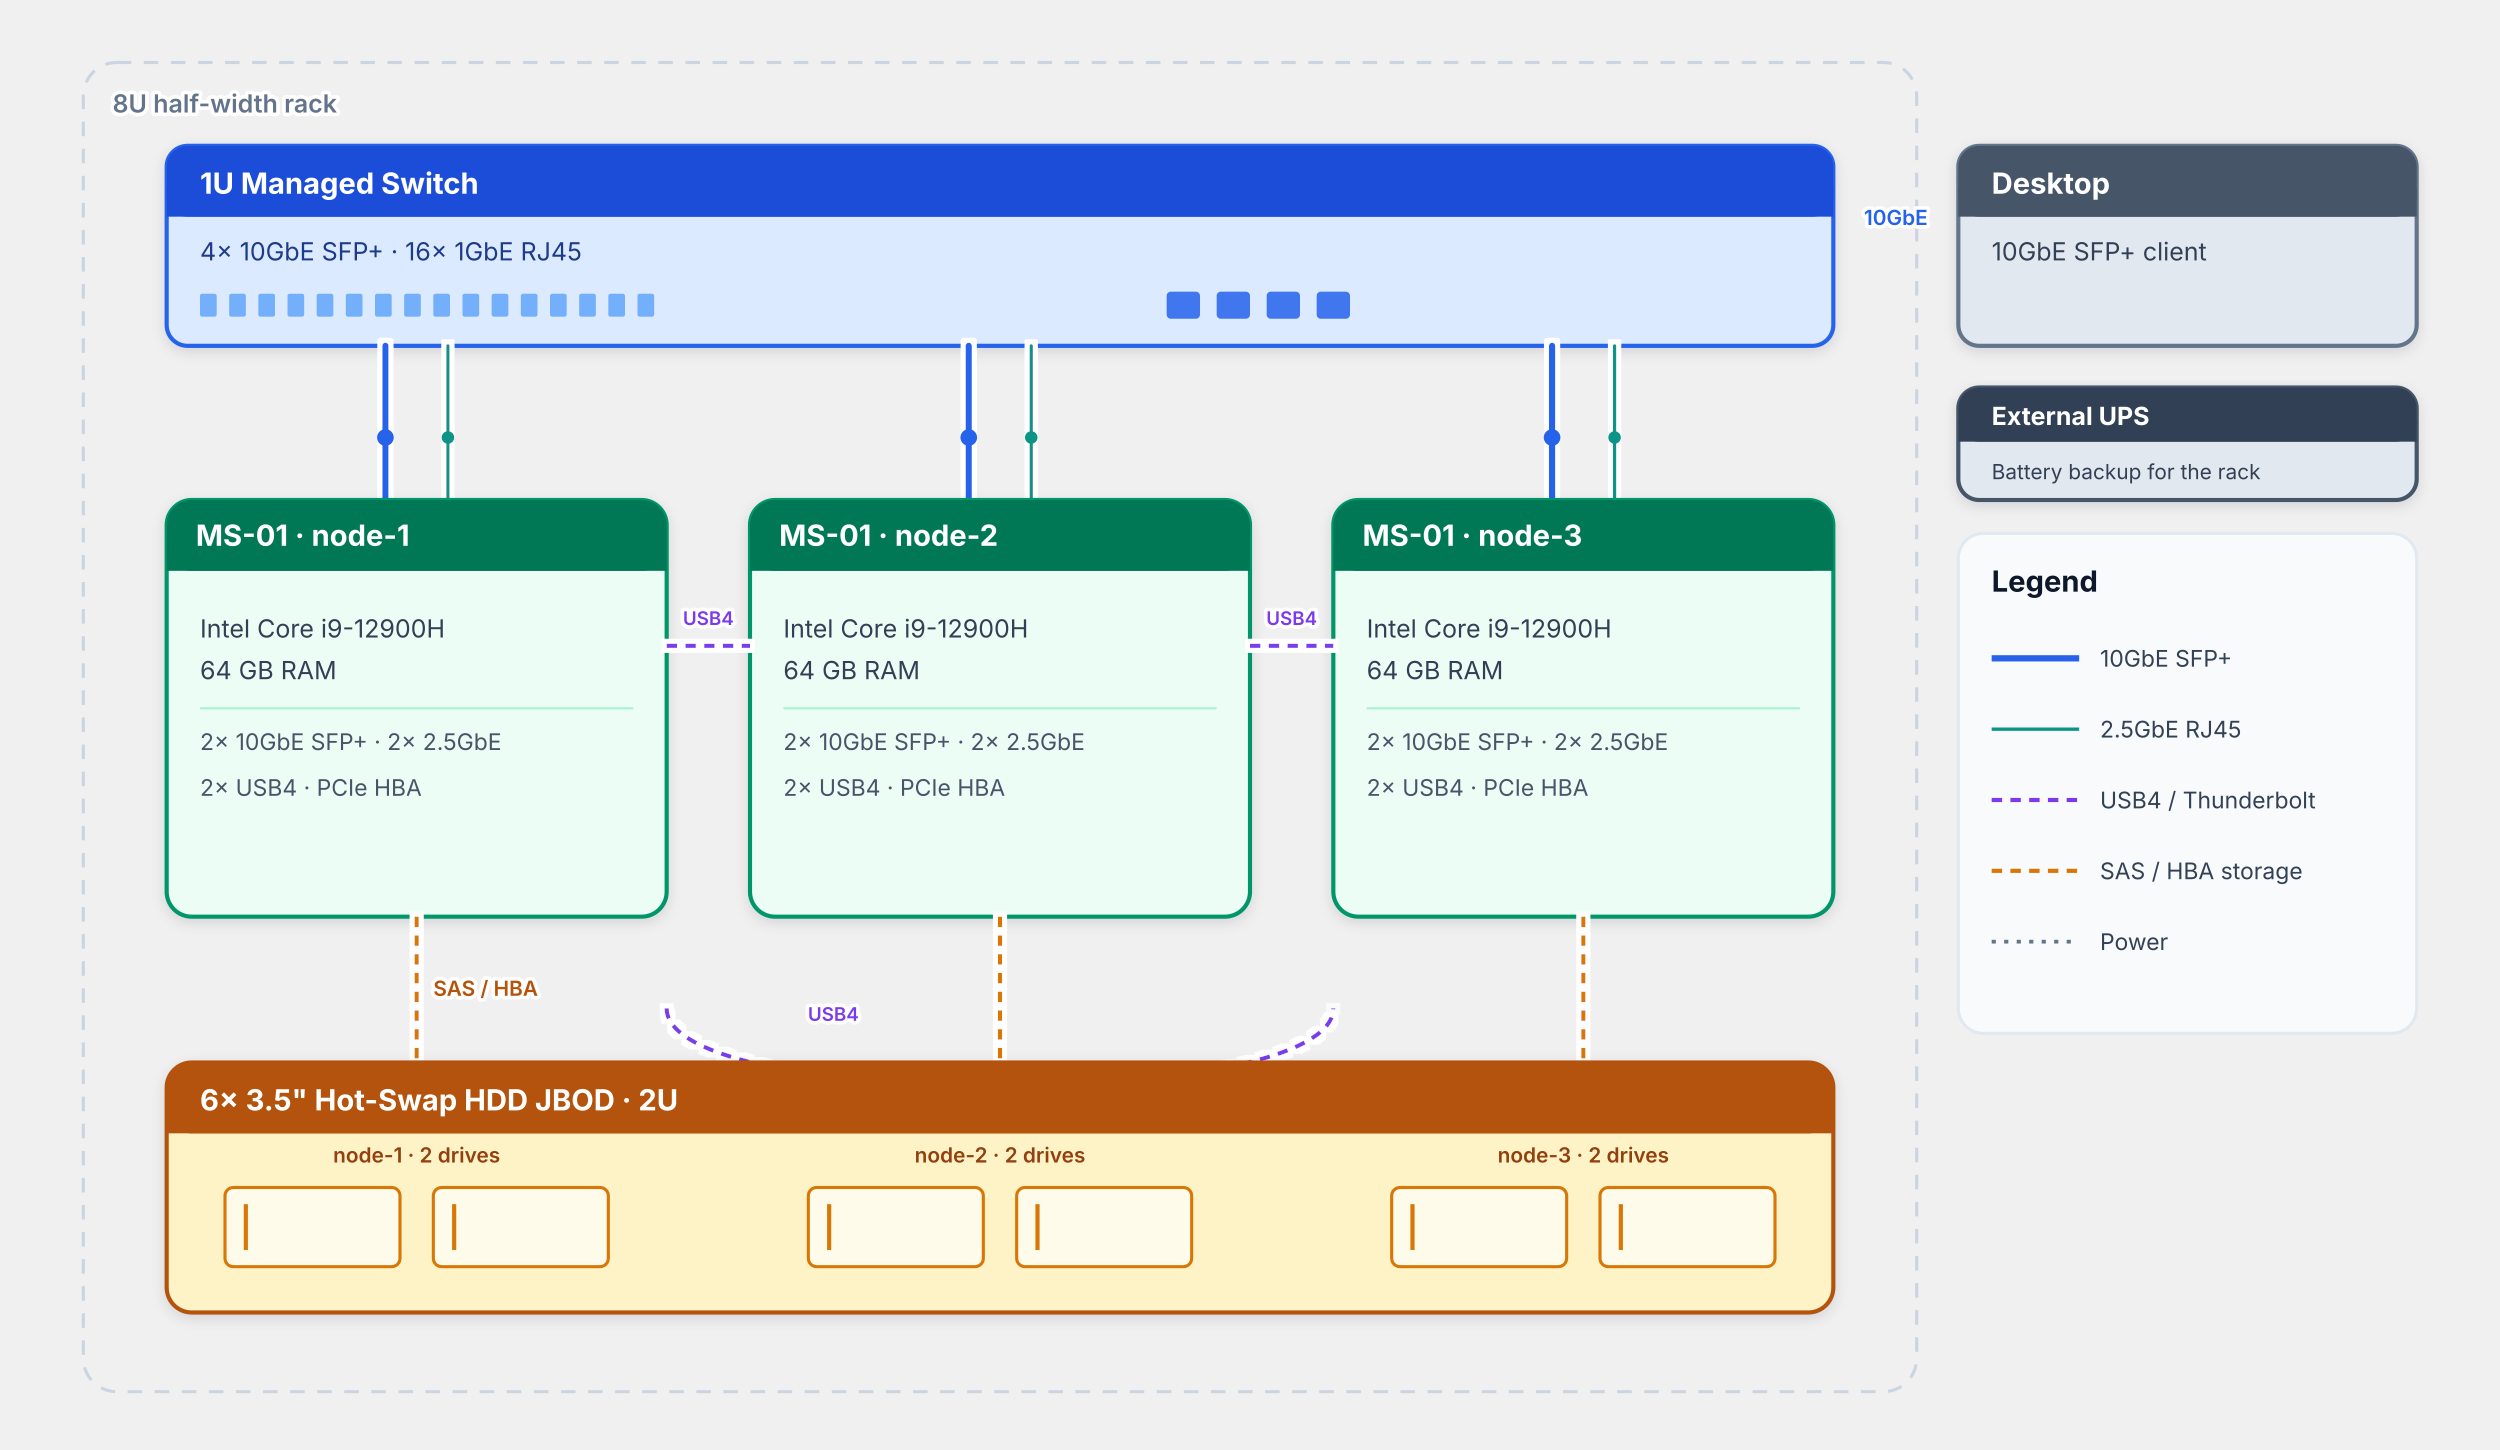
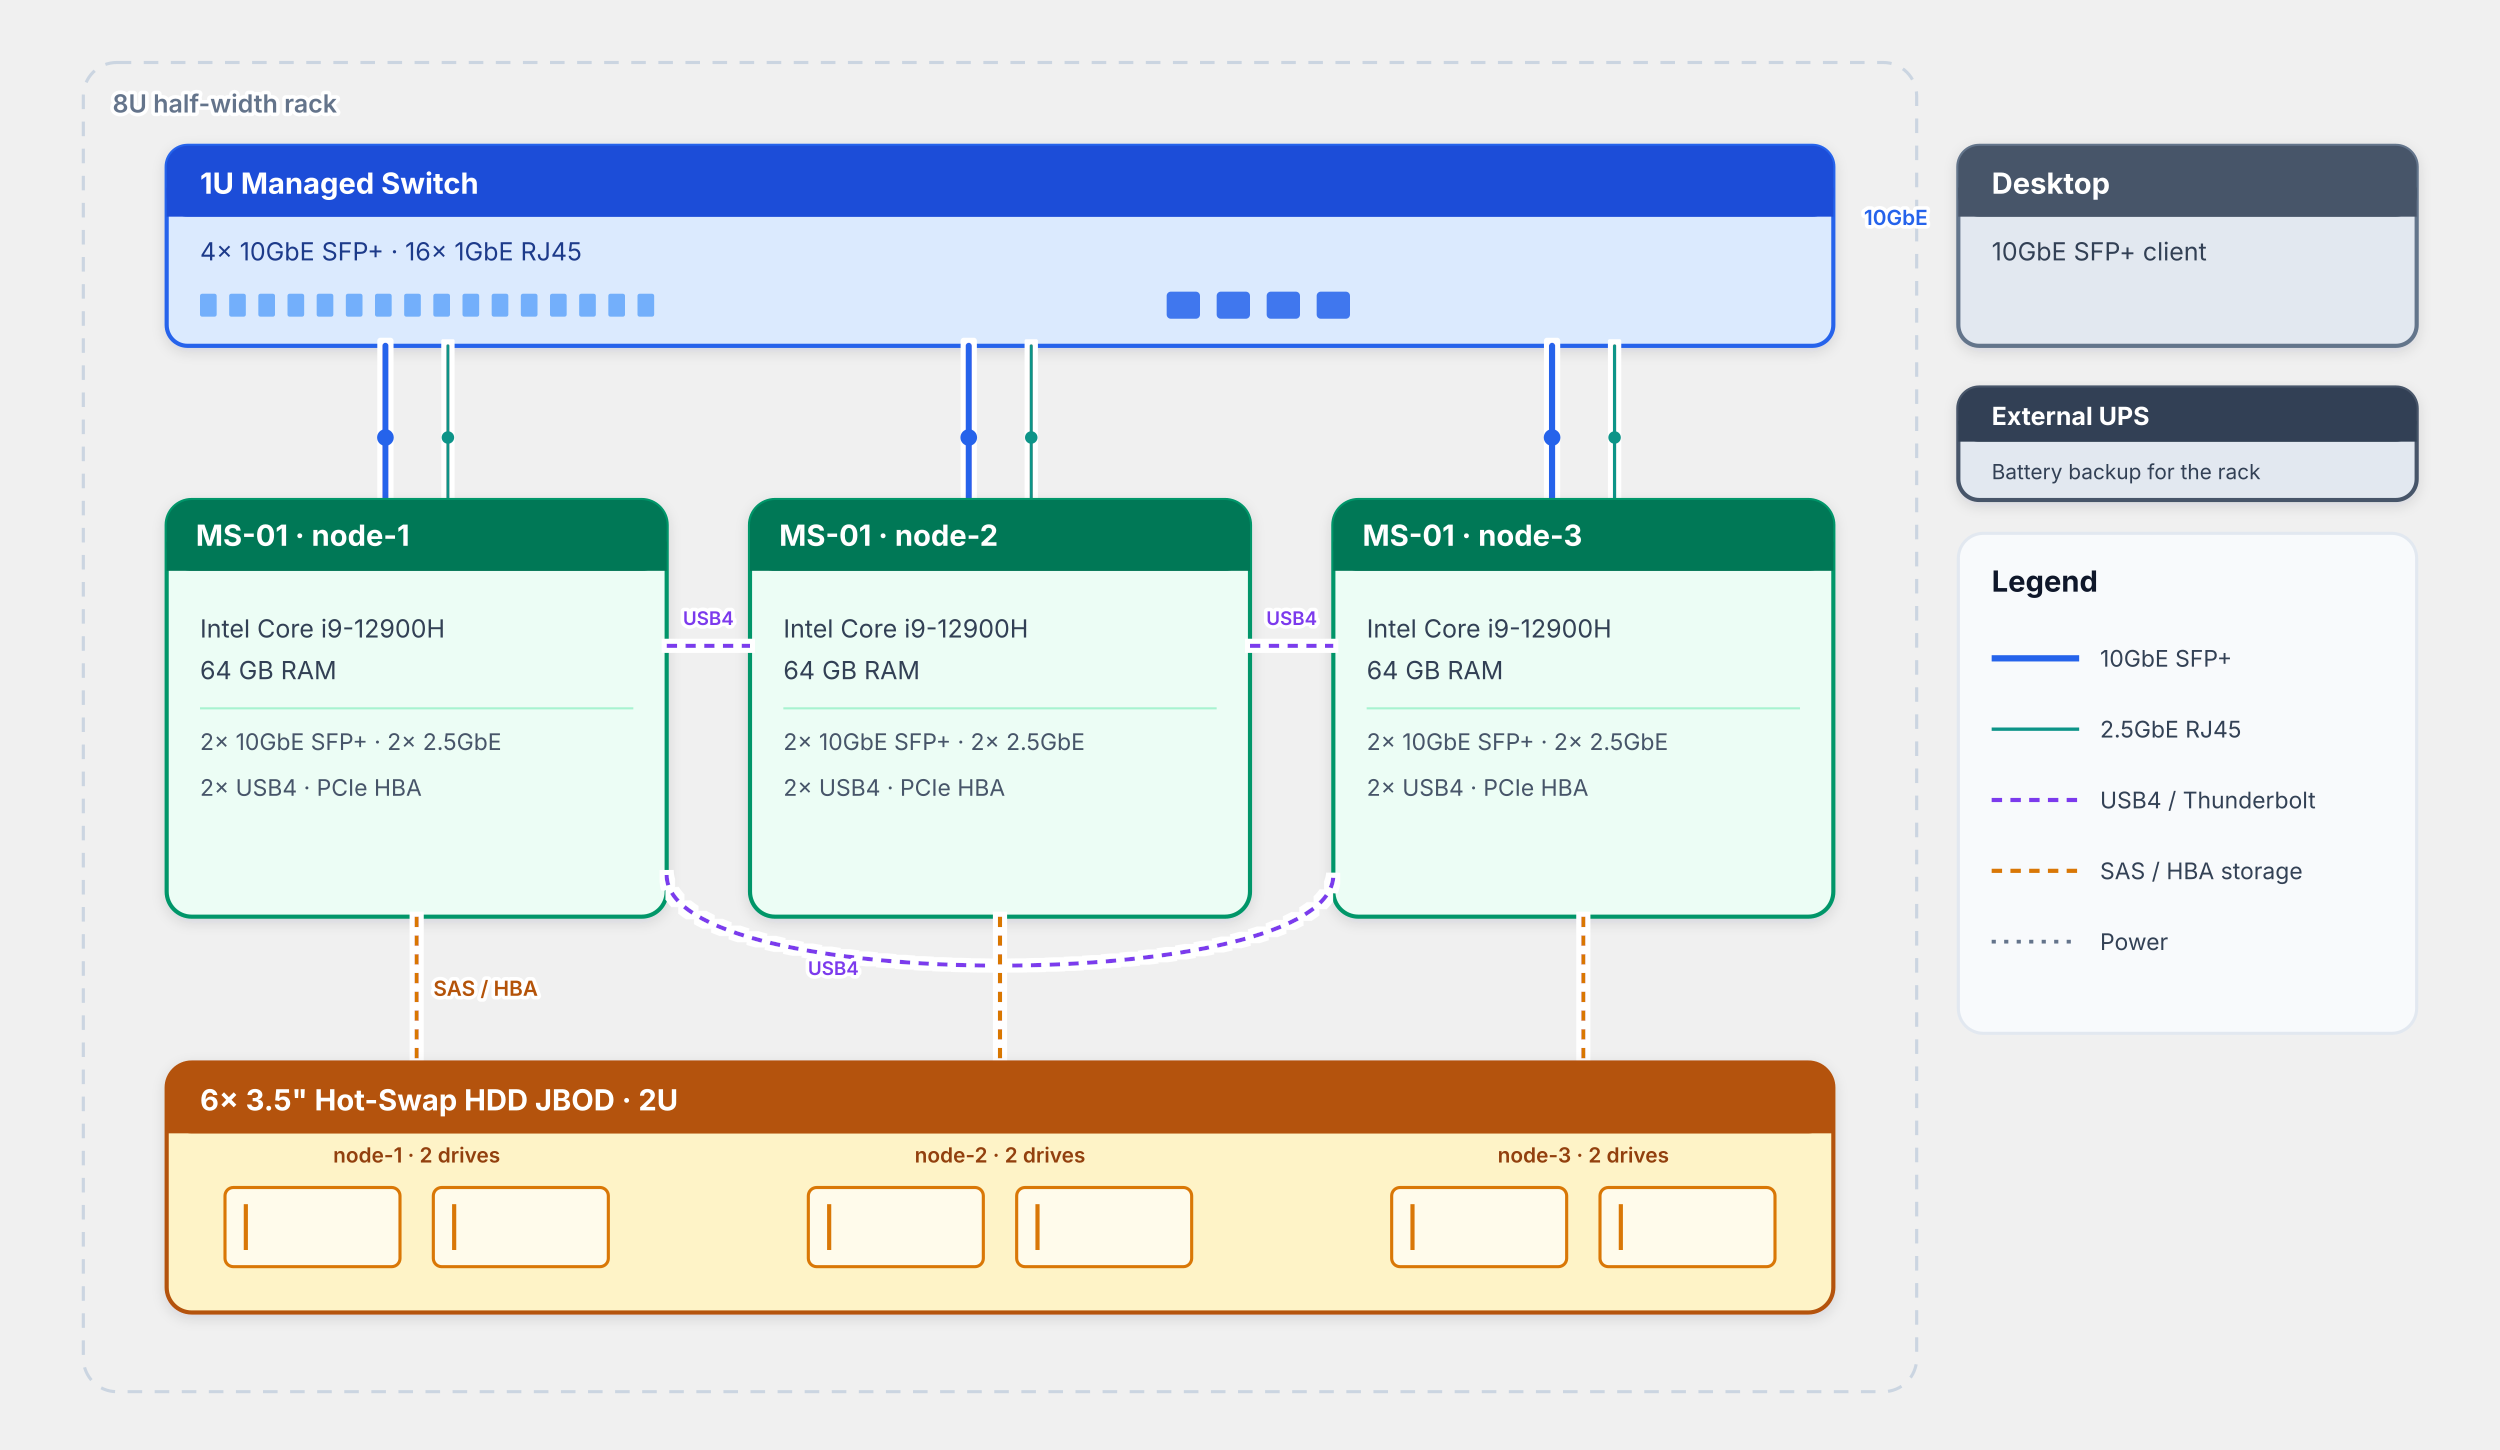
<svg xmlns="http://www.w3.org/2000/svg" width="1200" height="696" viewBox="0 0 1200 696" font-family="Inter, system-ui, -apple-system, 'Segoe UI', Roboto, sans-serif">
  <defs>
    <filter id="shadow" x="-10%" y="-10%" width="120%" height="130%">
      <feDropShadow dx="0" dy="2" stdDeviation="3" flood-color="#0f172a" flood-opacity="0.12" />
    </filter>
    <filter id="casing" x="-20%" y="-20%" width="140%" height="140%">
      <feMorphology in="SourceAlpha" operator="dilate" radius="2" result="dilated" />
      <feFlood flood-color="#ffffff" result="white" />
      <feComposite in="white" in2="dilated" operator="in" result="outline" />
      <feMerge>
        <feMergeNode in="outline" />
        <feMergeNode in="SourceGraphic" />
      </feMerge>
    </filter>
    <style>
      .halo { paint-order: stroke fill; stroke: #ffffff; stroke-linejoin: round; }
      .halo-label { stroke-width: 3.5px; }
    </style>
  </defs>
  <rect x="40" y="30" width="880" height="638" rx="16" fill="none" stroke="#cbd5e1" stroke-width="1.5" stroke-dasharray="7 6" />
  <text x="54" y="54" font-size="12" font-weight="600" fill="#64748b" class="halo halo-label">8U half-width rack</text>
  <g filter="url(#shadow)">
    <rect x="80" y="70" width="800" height="96" rx="10" fill="#dbeafe" stroke="#2563eb" stroke-width="2" />
    <rect x="80" y="70" width="800" height="34" rx="10" fill="#1d4ed8" />
    <rect x="80" y="90" width="800" height="14" fill="#1d4ed8" />
    <text x="96" y="93" font-size="14" font-weight="700" fill="#ffffff">1U Managed Switch</text>
    <text x="96" y="125" font-size="12" fill="#1e3a8a">4× 10GbE SFP+ · 16× 1GbE RJ45</text>
  </g>
  <g fill="#2563eb" opacity="0.85">
    <rect x="560" y="140" width="16" height="13" rx="2" />
    <rect x="584" y="140" width="16" height="13" rx="2" />
    <rect x="608" y="140" width="16" height="13" rx="2" />
    <rect x="632" y="140" width="16" height="13" rx="2" />
  </g>
  <g fill="#60a5fa" opacity="0.85">
    <rect x="96" y="141" width="8" height="11" rx="1" />
    <rect x="110" y="141" width="8" height="11" rx="1" />
    <rect x="124" y="141" width="8" height="11" rx="1" />
    <rect x="138" y="141" width="8" height="11" rx="1" />
    <rect x="152" y="141" width="8" height="11" rx="1" />
    <rect x="166" y="141" width="8" height="11" rx="1" />
    <rect x="180" y="141" width="8" height="11" rx="1" />
    <rect x="194" y="141" width="8" height="11" rx="1" />
    <rect x="208" y="141" width="8" height="11" rx="1" />
    <rect x="222" y="141" width="8" height="11" rx="1" />
    <rect x="236" y="141" width="8" height="11" rx="1" />
    <rect x="250" y="141" width="8" height="11" rx="1" />
    <rect x="264" y="141" width="8" height="11" rx="1" />
    <rect x="278" y="141" width="8" height="11" rx="1" />
    <rect x="292" y="141" width="8" height="11" rx="1" />
    <rect x="306" y="141" width="8" height="11" rx="1" />
  </g>
  <g filter="url(#shadow)">
    <rect x="940" y="70" width="220" height="96" rx="10" fill="#e2e8f0" stroke="#64748b" stroke-width="2" />
    <rect x="940" y="70" width="220" height="34" rx="10" fill="#475569" />
    <rect x="940" y="90" width="220" height="14" fill="#475569" />
    <text x="956" y="93" font-size="14" font-weight="700" fill="#ffffff">Desktop</text>
    <text x="956" y="125" font-size="12" fill="#334155">10GbE SFP+ client</text>
  </g>
  <line x1="880" y1="118" x2="940" y2="118" stroke="#2563eb" stroke-width="3" filter="url(#casing)" />
  <text x="910" y="108" font-size="10" font-weight="600" fill="#2563eb" text-anchor="middle" class="halo halo-label">10GbE</text>
  <g stroke-linecap="round" filter="url(#casing)">
    <line x1="185" y1="166" x2="185" y2="240" stroke="#2563eb" stroke-width="3" />
    <line x1="215" y1="166" x2="215" y2="240" stroke="#0d9488" stroke-width="1.6" />
    <line x1="465" y1="166" x2="465" y2="240" stroke="#2563eb" stroke-width="3" />
    <line x1="495" y1="166" x2="495" y2="240" stroke="#0d9488" stroke-width="1.6" />
    <line x1="745" y1="166" x2="745" y2="240" stroke="#2563eb" stroke-width="3" />
    <line x1="775" y1="166" x2="775" y2="240" stroke="#0d9488" stroke-width="1.6" />
  </g>
  <g fill="#2563eb">
    <circle cx="185" cy="210" r="4" />
    <circle cx="465" cy="210" r="4" />
    <circle cx="745" cy="210" r="4" />
  </g>
  <g fill="#0d9488">
    <circle cx="215" cy="210" r="3" />
    <circle cx="495" cy="210" r="3" />
    <circle cx="775" cy="210" r="3" />
  </g>
  <g filter="url(#shadow)">
    <rect x="80" y="240" width="240" height="200" rx="12" fill="#ecfdf5" stroke="#059669" stroke-width="2" />
    <rect x="80" y="240" width="240" height="34" rx="12" fill="#047857" />
    <rect x="80" y="260" width="240" height="14" fill="#047857" />
    <text x="94" y="262" font-size="14" font-weight="700" fill="#ffffff">MS-01 · node-1</text>
    <text x="96" y="306" font-size="12" fill="#334155">Intel Core i9-12900H</text>
    <text x="96" y="326" font-size="12" fill="#334155">64 GB RAM</text>
    <line x1="96" y1="340" x2="304" y2="340" stroke="#a7f3d0" stroke-width="1" />
    <text x="96" y="360" font-size="11" fill="#475569">2× 10GbE SFP+ · 2× 2.5GbE</text>
    <text x="96" y="382" font-size="11" fill="#475569">2× USB4 · PCIe HBA</text>
  </g>
  <g filter="url(#shadow)">
    <rect x="360" y="240" width="240" height="200" rx="12" fill="#ecfdf5" stroke="#059669" stroke-width="2" />
    <rect x="360" y="240" width="240" height="34" rx="12" fill="#047857" />
    <rect x="360" y="260" width="240" height="14" fill="#047857" />
    <text x="374" y="262" font-size="14" font-weight="700" fill="#ffffff">MS-01 · node-2</text>
    <text x="376" y="306" font-size="12" fill="#334155">Intel Core i9-12900H</text>
    <text x="376" y="326" font-size="12" fill="#334155">64 GB RAM</text>
    <line x1="376" y1="340" x2="584" y2="340" stroke="#a7f3d0" stroke-width="1" />
    <text x="376" y="360" font-size="11" fill="#475569">2× 10GbE SFP+ · 2× 2.5GbE</text>
    <text x="376" y="382" font-size="11" fill="#475569">2× USB4 · PCIe HBA</text>
  </g>
  <g filter="url(#shadow)">
    <rect x="640" y="240" width="240" height="200" rx="12" fill="#ecfdf5" stroke="#059669" stroke-width="2" />
    <rect x="640" y="240" width="240" height="34" rx="12" fill="#047857" />
    <rect x="640" y="260" width="240" height="14" fill="#047857" />
    <text x="654" y="262" font-size="14" font-weight="700" fill="#ffffff">MS-01 · node-3</text>
    <text x="656" y="306" font-size="12" fill="#334155">Intel Core i9-12900H</text>
    <text x="656" y="326" font-size="12" fill="#334155">64 GB RAM</text>
    <line x1="656" y1="340" x2="864" y2="340" stroke="#a7f3d0" stroke-width="1" />
    <text x="656" y="360" font-size="11" fill="#475569">2× 10GbE SFP+ · 2× 2.5GbE</text>
    <text x="656" y="382" font-size="11" fill="#475569">2× USB4 · PCIe HBA</text>
  </g>
  <g stroke="#7c3aed" stroke-width="2" stroke-dasharray="5 4" fill="none" filter="url(#casing)">
    <line x1="320" y1="310" x2="360" y2="310" />
    <line x1="600" y1="310" x2="640" y2="310" />
-     <path d="M320 484 C 320 534, 640 534, 640 484" />
+     <path d="M320 420 C 320 478, 640 478, 640 420" />
  </g>
  <text x="340" y="300" font-size="9" font-weight="600" fill="#7c3aed" text-anchor="middle" class="halo halo-label">USB4</text>
  <text x="620" y="300" font-size="9" font-weight="600" fill="#7c3aed" text-anchor="middle" class="halo halo-label">USB4</text>
-   <text x="400" y="490" font-size="9" font-weight="600" fill="#7c3aed" text-anchor="middle" class="halo halo-label">USB4</text>
+   <text x="400" y="468" font-size="9" font-weight="600" fill="#7c3aed" text-anchor="middle" class="halo halo-label">USB4</text>
  <g stroke="#d97706" stroke-width="2" stroke-dasharray="5 4" filter="url(#casing)">
    <line x1="200" y1="440" x2="200" y2="510" />
    <line x1="480" y1="440" x2="480" y2="510" />
    <line x1="760" y1="440" x2="760" y2="510" />
  </g>
  <text x="208" y="478" font-size="10" font-weight="600" fill="#b45309" class="halo halo-label">SAS / HBA</text>
  <g filter="url(#shadow)">
    <rect x="80" y="510" width="800" height="120" rx="12" fill="#fef3c7" stroke="#b45309" stroke-width="2" />
    <rect x="80" y="510" width="800" height="34" rx="12" fill="#b45309" />
    <rect x="80" y="530" width="800" height="14" fill="#b45309" />
    <text x="96" y="533" font-size="14" font-weight="700" fill="#ffffff">6× 3.5" Hot-Swap HDD JBOD · 2U</text>
  </g>
  <g font-size="10" font-weight="600" fill="#92400e" text-anchor="middle">
    <text x="200" y="558">node-1 · 2 drives</text>
    <text x="480" y="558">node-2 · 2 drives</text>
    <text x="760" y="558">node-3 · 2 drives</text>
  </g>
  <g fill="#fffbeb" stroke="#d97706" stroke-width="1.5">
    <rect x="108" y="570" width="84" height="38" rx="4" />
    <rect x="208" y="570" width="84" height="38" rx="4" />
    <rect x="388" y="570" width="84" height="38" rx="4" />
    <rect x="488" y="570" width="84" height="38" rx="4" />
    <rect x="668" y="570" width="84" height="38" rx="4" />
    <rect x="768" y="570" width="84" height="38" rx="4" />
  </g>
  <g stroke="#d97706" stroke-width="2">
    <line x1="118" y1="578" x2="118" y2="600" />
    <line x1="218" y1="578" x2="218" y2="600" />
    <line x1="398" y1="578" x2="398" y2="600" />
    <line x1="498" y1="578" x2="498" y2="600" />
    <line x1="678" y1="578" x2="678" y2="600" />
    <line x1="778" y1="578" x2="778" y2="600" />
  </g>
  <g filter="url(#shadow)">
    <rect x="940" y="186" width="220" height="54" rx="10" fill="#e2e8f0" stroke="#475569" stroke-width="2" />
    <rect x="940" y="186" width="220" height="26" rx="10" fill="#334155" />
    <rect x="940" y="202" width="220" height="10" fill="#334155" />
    <text x="956" y="204" font-size="12" font-weight="700" fill="#ffffff">External UPS</text>
    <text x="956" y="230" font-size="10" fill="#334155">Battery backup for the rack</text>
  </g>
  <line x1="920" y1="213" x2="940" y2="213" stroke="#64748b" stroke-width="1.8" stroke-dasharray="2 4" filter="url(#casing)" />
  <rect x="940" y="256" width="220" height="240" rx="12" fill="#f8fafc" stroke="#e2e8f0" stroke-width="1.5" />
  <text x="956" y="284" font-size="14" font-weight="700" fill="#0f172a">Legend</text>
  <line x1="956" y1="316" x2="998" y2="316" stroke="#2563eb" stroke-width="3" />
  <text x="1008" y="320" font-size="11" fill="#334155">10GbE SFP+</text>
  <line x1="956" y1="350" x2="998" y2="350" stroke="#0d9488" stroke-width="1.6" />
  <text x="1008" y="354" font-size="11" fill="#334155">2.5GbE RJ45</text>
  <line x1="956" y1="384" x2="998" y2="384" stroke="#7c3aed" stroke-width="2" stroke-dasharray="5 4" />
  <text x="1008" y="388" font-size="11" fill="#334155">USB4 / Thunderbolt</text>
  <line x1="956" y1="418" x2="998" y2="418" stroke="#d97706" stroke-width="2" stroke-dasharray="5 4" />
  <text x="1008" y="422" font-size="11" fill="#334155">SAS / HBA storage</text>
  <line x1="956" y1="452" x2="998" y2="452" stroke="#64748b" stroke-width="1.8" stroke-dasharray="2 4" />
  <text x="1008" y="456" font-size="11" fill="#334155">Power</text>
</svg>
